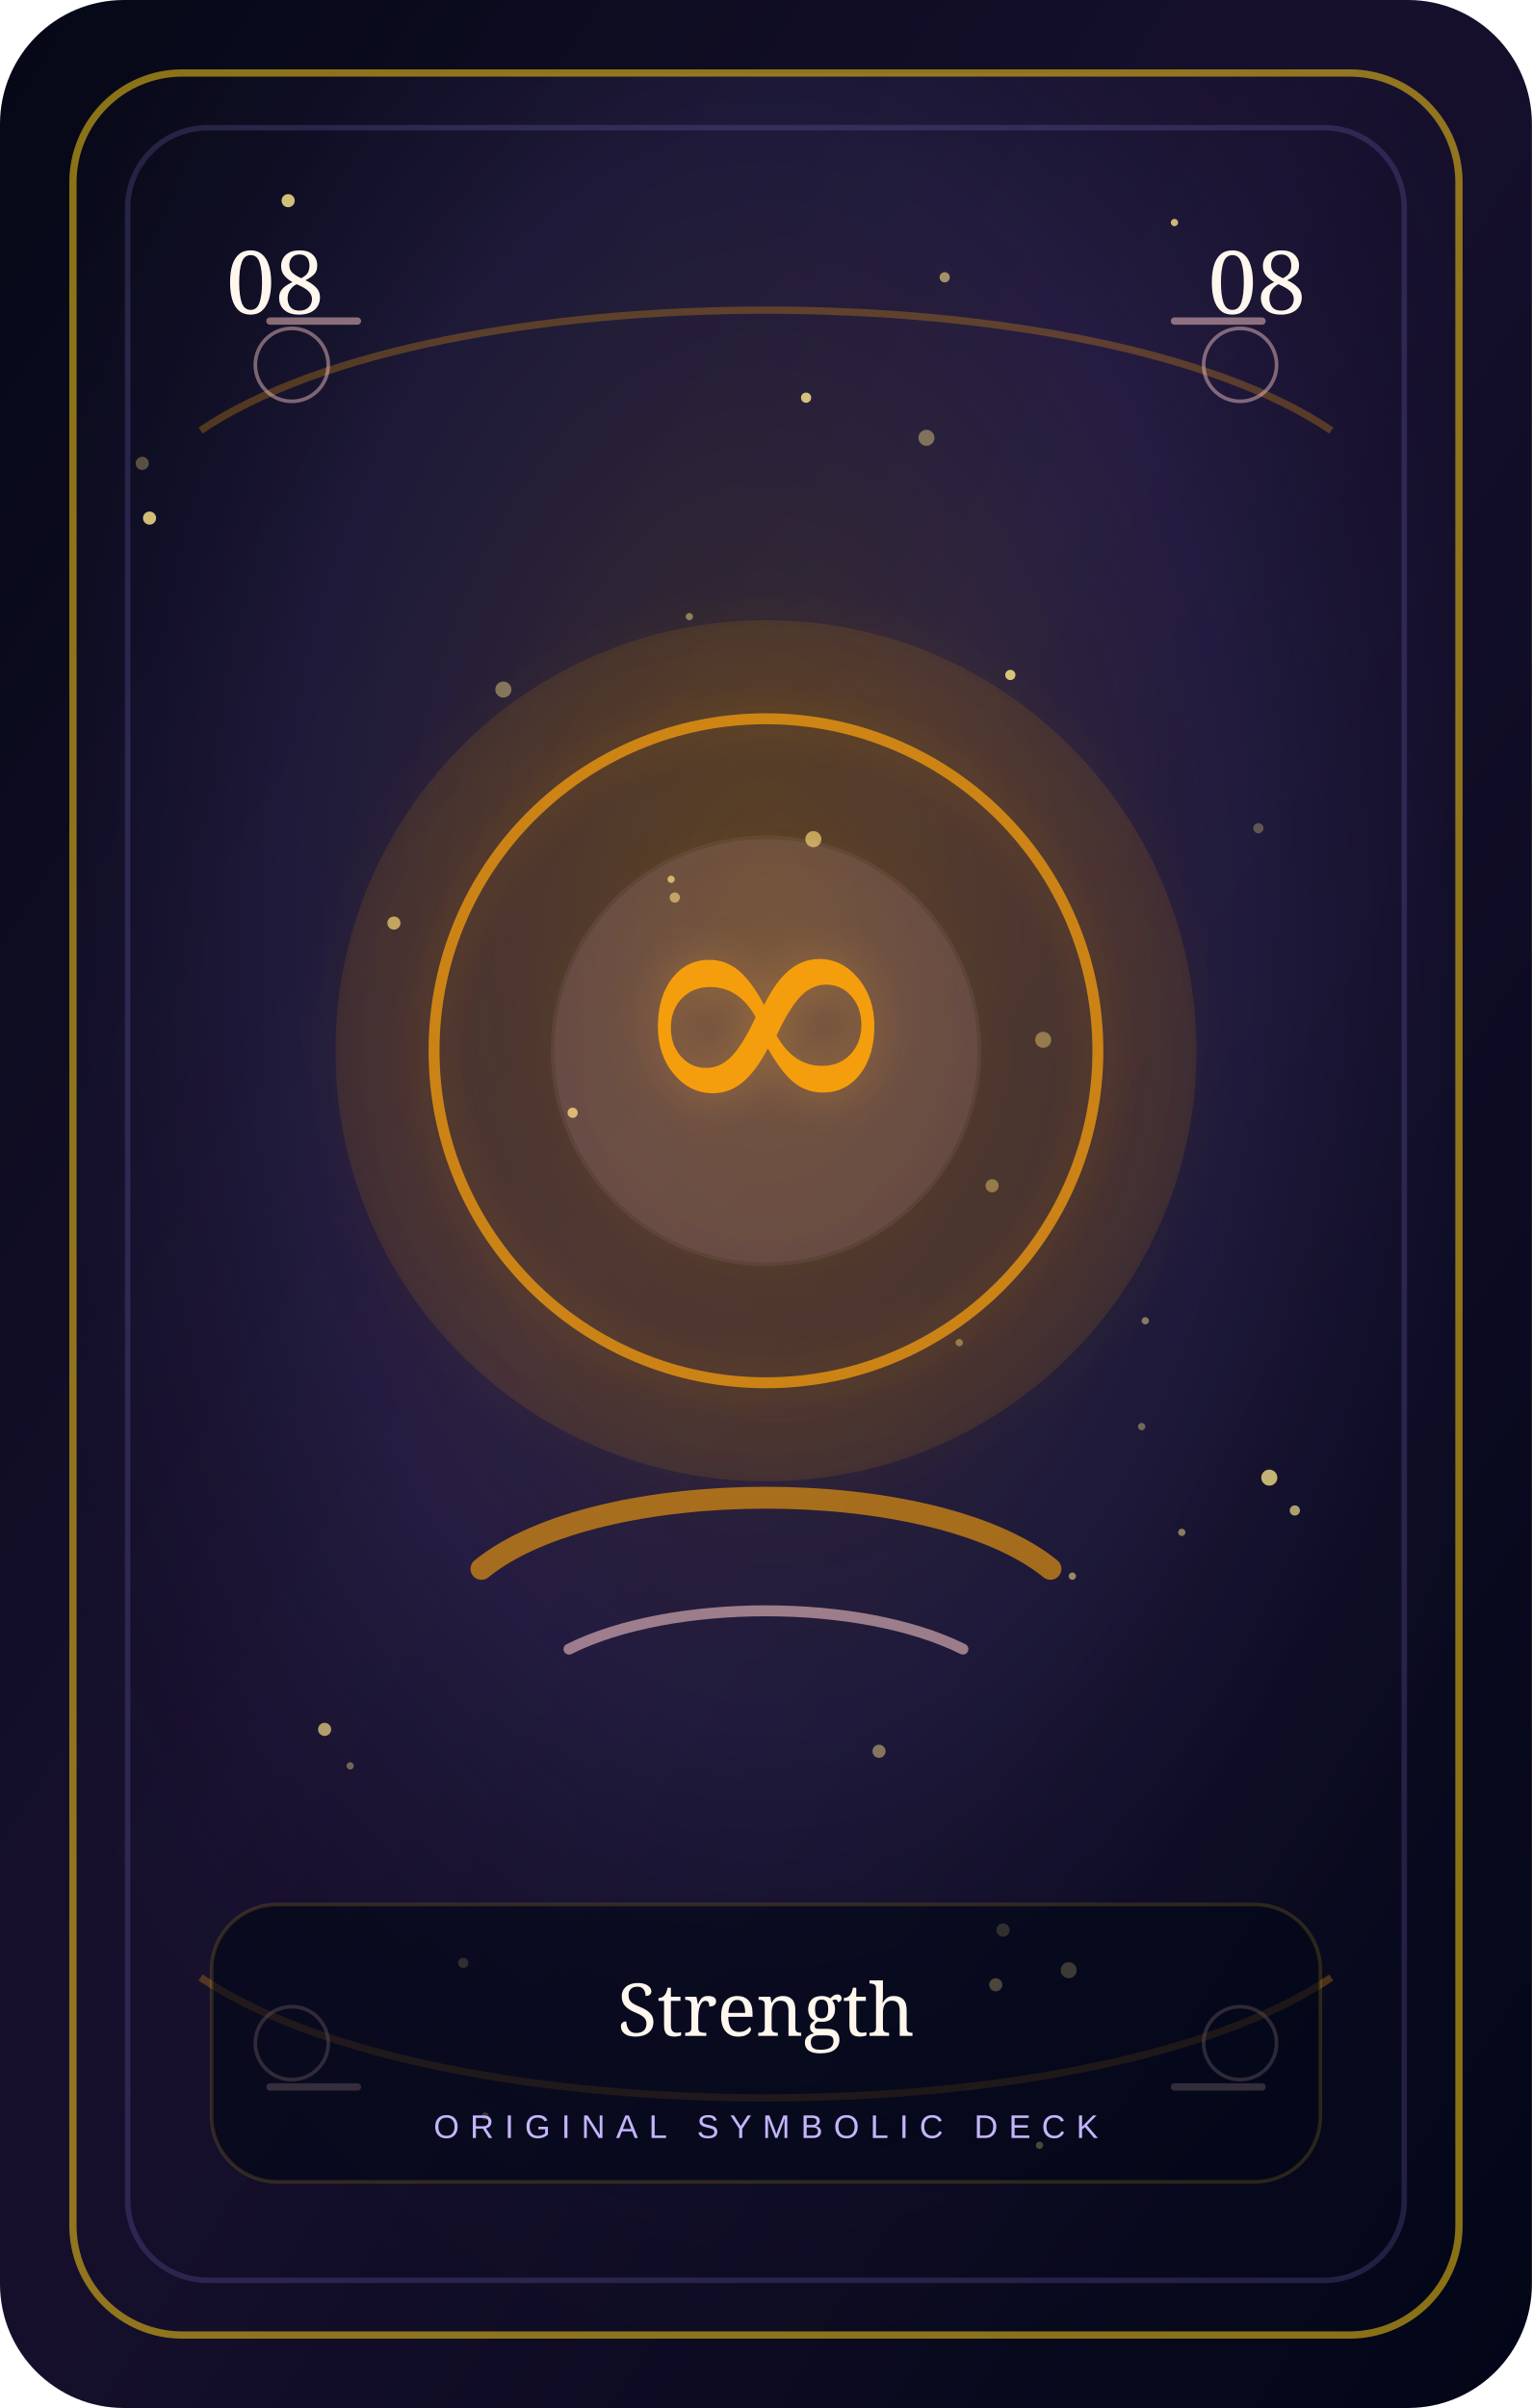
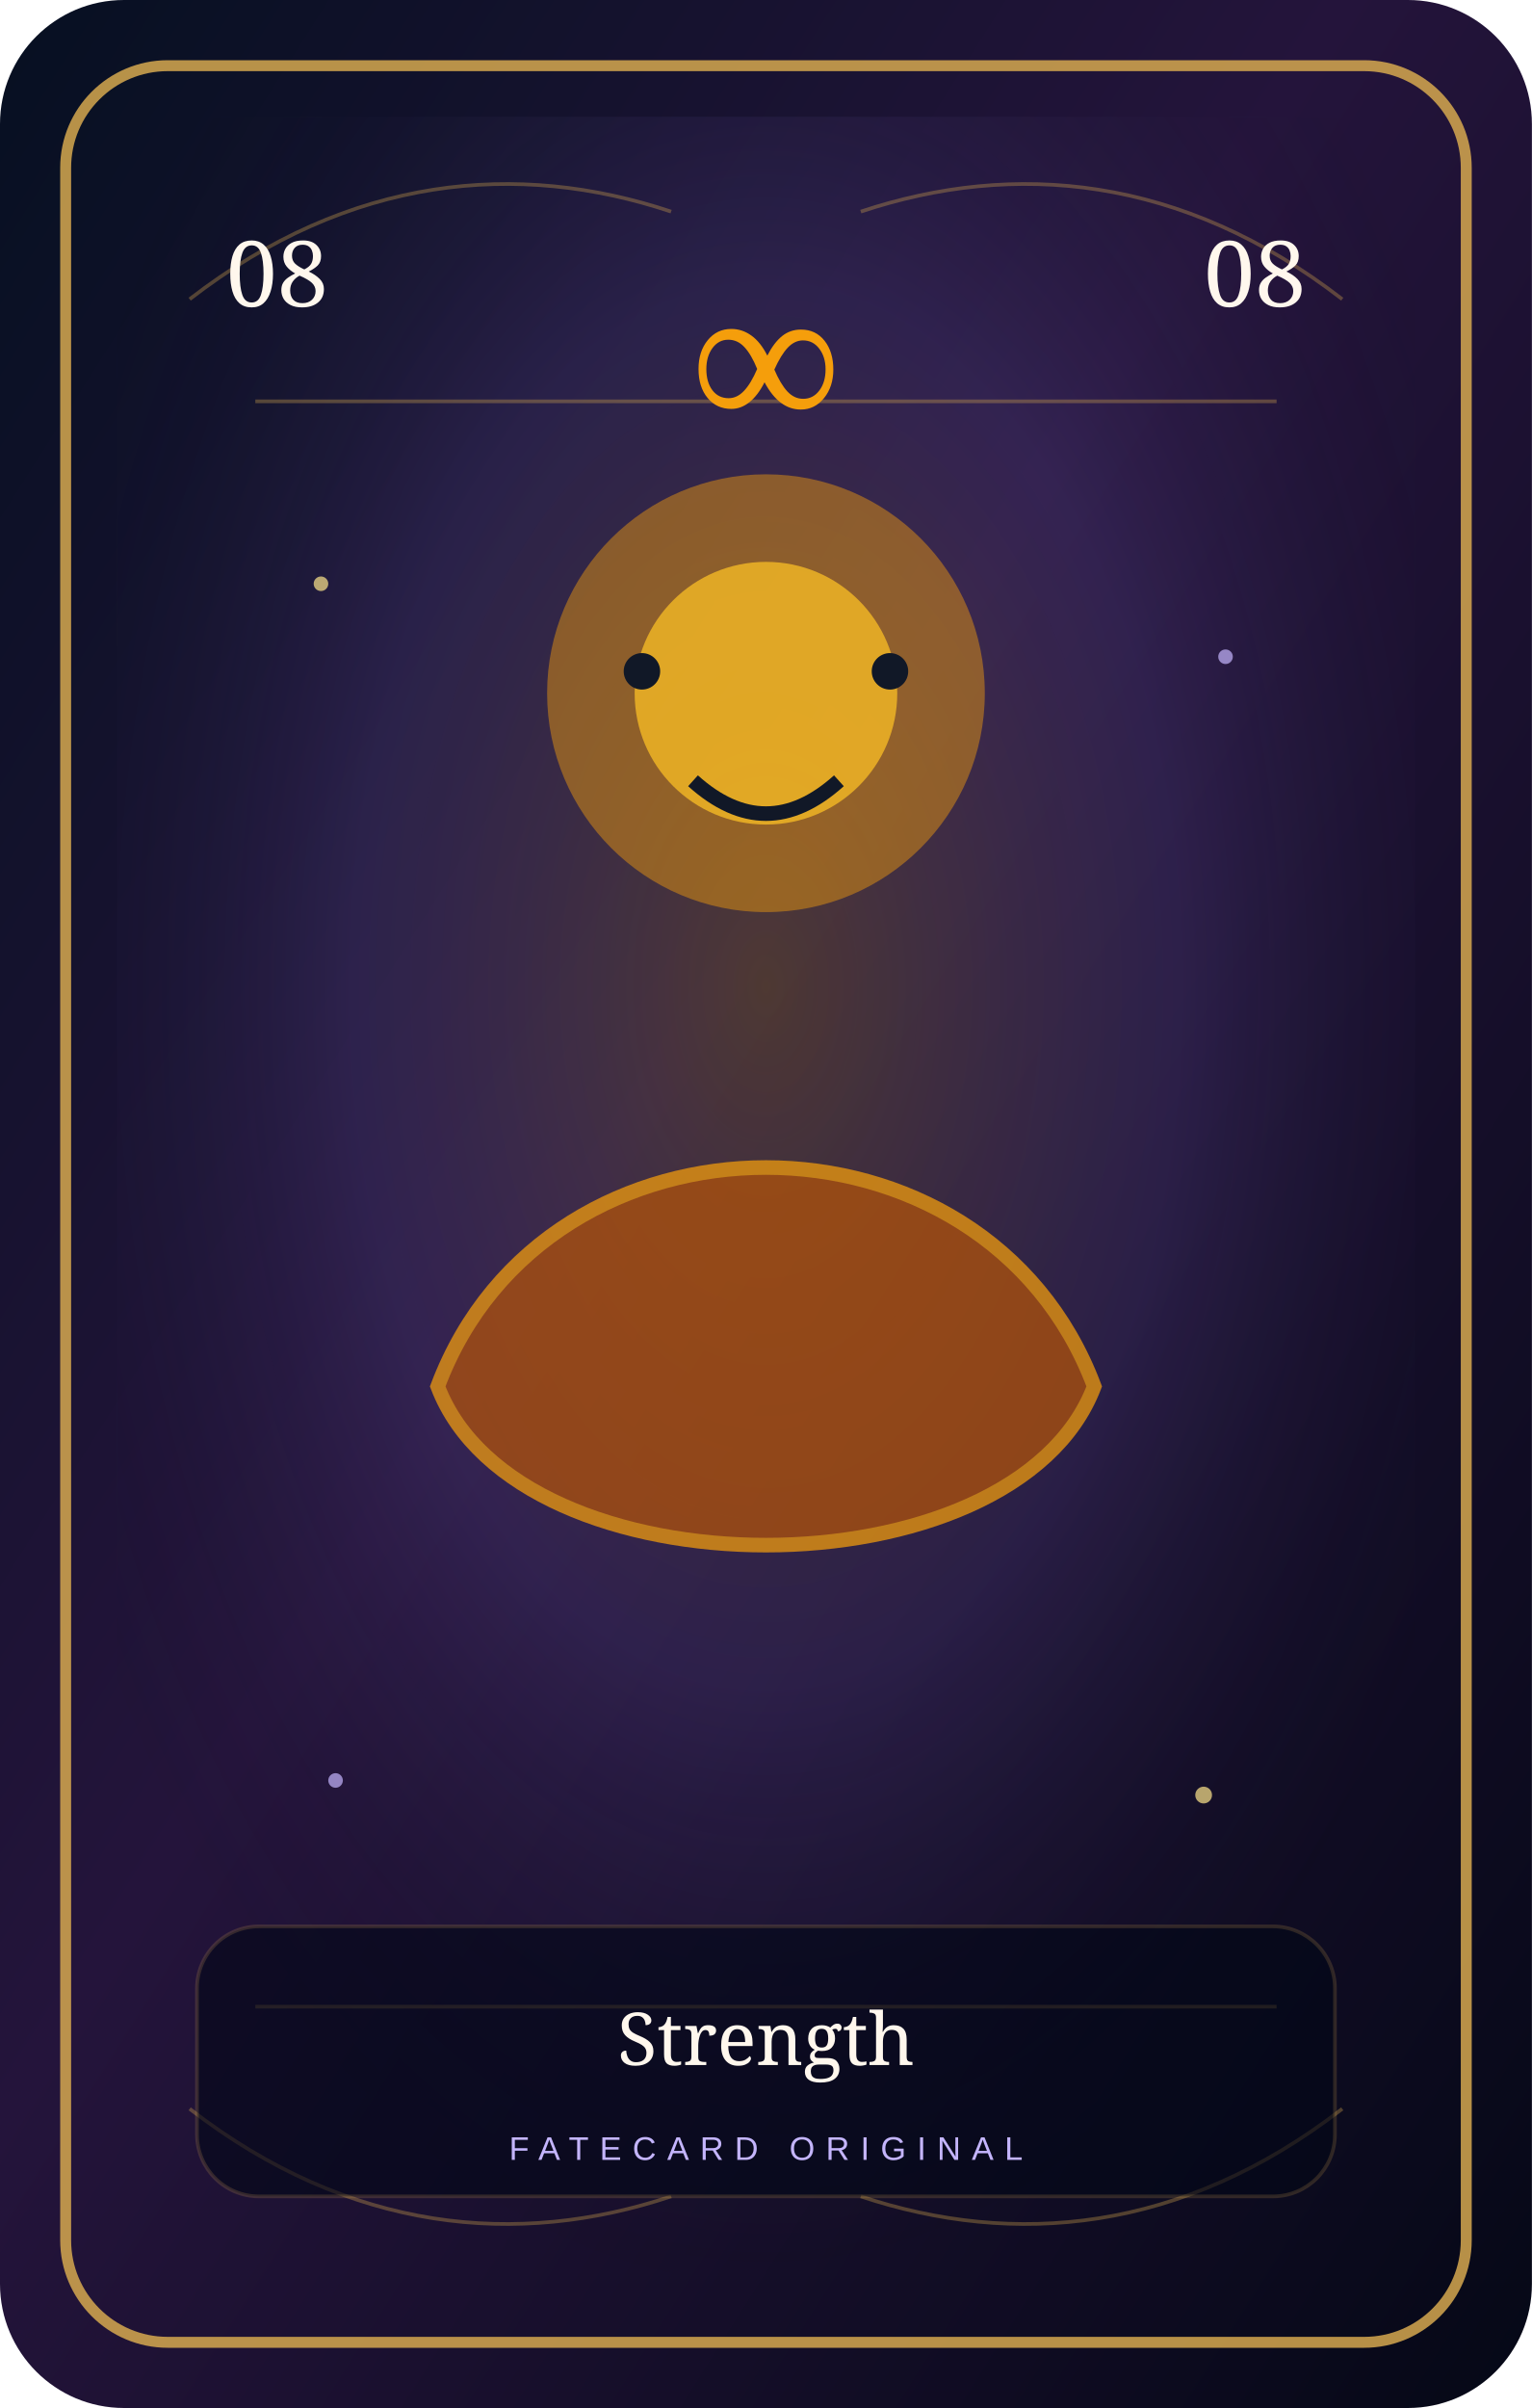
<svg xmlns="http://www.w3.org/2000/svg" width="420" height="660" viewBox="0 0 420 660" role="img" aria-label="Strength">
  <defs>
    <linearGradient id="bg" x1="0" y1="0" x2="1" y2="1">
-       <stop offset="0%" stop-color="#050816" />
-       <stop offset="45%" stop-color="#17102d" />
-       <stop offset="100%" stop-color="#020617" />
+       <stop offset="0%" stop-color="#061021" />
+       <stop offset="44%" stop-color="#24143b" />
+       <stop offset="100%" stop-color="#050816" />
    </linearGradient>
-     <radialGradient id="aura" cx="50%" cy="38%" r="68%">
-       <stop offset="0%" stop-color="#facc15" stop-opacity=".18" />
-       <stop offset="52%" stop-color="#a78bfa" stop-opacity=".10" />
-       <stop offset="100%" stop-color="#020617" stop-opacity="0" />
+     <radialGradient id="halo" cx="50%" cy="40%" r="62%">
+       <stop offset="0%" stop-color="#facc15" stop-opacity=".20" />
+       <stop offset="52%" stop-color="#a78bfa" stop-opacity=".12" />
+       <stop offset="100%" stop-color="#000" stop-opacity="0" />
    </radialGradient>
-     <filter id="glow" x="-30%" y="-30%" width="160%" height="160%">
-       <feDropShadow dx="0" dy="0" stdDeviation="6" flood-color="#f59e0b" flood-opacity=".42" />
+     <filter id="glow">
+       <feGaussianBlur stdDeviation="3" />
    </filter>
  </defs>
  <rect width="420" height="660" rx="34" fill="url(#bg)" />
-   <rect x="20" y="20" width="380" height="620" rx="30" fill="url(#aura)" stroke="#facc15" stroke-opacity=".54" stroke-width="2" />
-   <rect x="35" y="35" width="350" height="590" rx="22" fill="none" stroke="#a78bfa" stroke-opacity=".18" stroke-width="1.5" />
-   <circle cx="223" cy="230" r="2.2" fill="#fde68a" opacity="0.66" />
-   <circle cx="41" cy="142" r="1.8" fill="#fde68a" opacity="0.81" />
-   <circle cx="254" cy="120" r="2.2" fill="#fde68a" opacity="0.41" />
-   <circle cx="322" cy="61" r="1.0" fill="#fde68a" opacity="0.78" />
-   <circle cx="348" cy="405" r="2.2" fill="#fde68a" opacity="0.76" />
-   <circle cx="96" cy="484" r="1.0" fill="#fde68a" opacity="0.39" />
-   <circle cx="79" cy="55" r="1.8" fill="#fde68a" opacity="0.82" />
-   <circle cx="272" cy="325" r="1.8" fill="#fde68a" opacity="0.42" />
-   <circle cx="273" cy="544" r="1.8" fill="#fde68a" opacity="0.74" />
-   <circle cx="127" cy="538" r="1.4" fill="#fde68a" opacity="0.44" />
-   <circle cx="241" cy="480" r="1.8" fill="#fde68a" opacity="0.46" />
-   <circle cx="221" cy="109" r="1.4" fill="#fde68a" opacity="0.82" />
-   <circle cx="294" cy="432" r="1.0" fill="#fde68a" opacity="0.55" />
-   <circle cx="285" cy="588" r="1.0" fill="#fde68a" opacity="0.75" />
-   <circle cx="39" cy="127" r="1.8" fill="#fde68a" opacity="0.31" />
-   <circle cx="313" cy="391" r="1.0" fill="#fde68a" opacity="0.39" />
-   <circle cx="108" cy="253" r="1.8" fill="#fde68a" opacity="0.68" />
-   <circle cx="314" cy="362" r="1.0" fill="#fde68a" opacity="0.47" />
-   <circle cx="138" cy="189" r="2.2" fill="#fde68a" opacity="0.43" />
-   <circle cx="293" cy="540" r="2.2" fill="#fde68a" opacity="0.59" />
-   <circle cx="133" cy="580" r="1.0" fill="#fde68a" opacity="0.56" />
-   <circle cx="345" cy="227" r="1.4" fill="#fde68a" opacity="0.29" />
-   <circle cx="263" cy="368" r="1.0" fill="#fde68a" opacity="0.43" />
-   <circle cx="189" cy="169" r="1.0" fill="#fde68a" opacity="0.46" />
-   <circle cx="259" cy="76" r="1.4" fill="#fde68a" opacity="0.58" />
-   <circle cx="89" cy="474" r="1.8" fill="#fde68a" opacity="0.66" />
-   <circle cx="185" cy="246" r="1.4" fill="#fde68a" opacity="0.61" />
-   <circle cx="157" cy="305" r="1.4" fill="#fde68a" opacity="0.79" />
-   <circle cx="275" cy="529" r="1.8" fill="#fde68a" opacity="0.47" />
-   <circle cx="184" cy="241" r="1.0" fill="#fde68a" opacity="0.74" />
-   <circle cx="277" cy="185" r="1.4" fill="#fde68a" opacity="0.83" />
-   <circle cx="286" cy="285" r="2.2" fill="#fde68a" opacity="0.42" />
-   <circle cx="355" cy="414" r="1.4" fill="#fde68a" opacity="0.67" />
-   <circle cx="324" cy="420" r="1.0" fill="#fde68a" opacity="0.50" />
-   <path d="M55 118 C120 74 300 74 365 118" fill="none" stroke="#f59e0b" stroke-opacity=".28" stroke-width="2" />
-   <path d="M55 542 C120 586 300 586 365 542" fill="none" stroke="#f59e0b" stroke-opacity=".28" stroke-width="2" />
-   <path d="M74 88 L98 88 M322 88 L346 88 M74 572 L98 572 M322 572 L346 572" stroke="#fecaca" stroke-opacity=".50" stroke-width="2" stroke-linecap="round" />
-   <circle cx="80" cy="100" r="10" fill="none" stroke="#fecaca" stroke-opacity=".45" />
-   <circle cx="340" cy="100" r="10" fill="none" stroke="#fecaca" stroke-opacity=".45" />
-   <circle cx="80" cy="560" r="10" fill="none" stroke="#fecaca" stroke-opacity=".45" />
-   <circle cx="340" cy="560" r="10" fill="none" stroke="#fecaca" stroke-opacity=".45" />
-   <g filter="url(#glow)">
-     <circle cx="210" cy="288" r="118" fill="#f59e0b" opacity=".11" />
-     <circle cx="210" cy="288" r="91" fill="none" stroke="#f59e0b" stroke-width="3" stroke-opacity=".74" />
-     <circle cx="210" cy="288" r="58" fill="#fecaca" opacity=".12" stroke="#fecaca" stroke-width="2" stroke-opacity=".55" />
-     <text x="210" y="310" text-anchor="middle" font-size="96" font-family="Georgia, serif" fill="#f59e0b">∞</text>
+   <rect x="18" y="18" width="384" height="624" rx="28" fill="none" stroke="#d6a84f" stroke-width="3" stroke-opacity=".85" />
+   <rect x="32" y="32" width="356" height="596" rx="22" fill="url(#halo)" />
+   <g fill="none" stroke="#d6a84f" stroke-opacity=".34">
+     <path d="M52 82 C96 48,142 44,184 58" />
+     <path d="M236 58 C278 44,324 48,368 82" />
+     <path d="M52 578 C96 612,142 616,184 602" />
+     <path d="M236 602 C278 616,324 612,368 578" />
+     <path d="M70 110 H350 M70 550 H350" />
  </g>
-   <path d="M132 430 C164 404, 256 404, 288 430" fill="none" stroke="#f59e0b" stroke-width="6" stroke-linecap="round" stroke-opacity=".62" />
-   <path d="M156 452 C184 438, 236 438, 264 452" fill="none" stroke="#fecaca" stroke-width="3" stroke-linecap="round" stroke-opacity=".56" />
-   <text x="62" y="86" font-size="24" font-family="Georgia, serif" fill="#fff7ed">08</text>
-   <text x="358" y="86" text-anchor="end" font-size="24" font-family="Georgia, serif" fill="#fff7ed">08</text>
-   <rect x="58" y="522" width="304" height="76" rx="18" fill="#020617" opacity=".62" stroke="#facc15" stroke-opacity=".24" />
-   <text x="210" y="558" text-anchor="middle" font-size="20" font-family="Georgia, serif" fill="#fff7ed">Strength</text>
-   <text x="210" y="586" text-anchor="middle" font-size="9" font-family="Arial, sans-serif" letter-spacing="3" fill="#c4b5fd">ORIGINAL SYMBOLIC DECK</text>
+   <text x="62" y="84" font-size="25" fill="#fff7ed" font-family="Georgia,serif">08</text>
+   <text x="358" y="84" text-anchor="end" font-size="25" fill="#fff7ed" font-family="Georgia,serif">08</text>
+   <g>
+     <circle cx="210" cy="190" r="60" fill="#f59e0b" opacity=".45" />
+     <circle cx="210" cy="190" r="36" fill="#fbbf24" opacity=".75" />
+     <path d="M120 380 C150 300,270 300,300 380 C278 438,142 438,120 380 Z" fill="#b45309" opacity=".72" stroke="#f59e0b" stroke-width="4" />
+     <circle cx="176" cy="184" r="5" fill="#111827" />
+     <circle cx="244" cy="184" r="5" fill="#111827" />
+     <path d="M190 214 Q210 232 230 214" stroke="#111827" stroke-width="4" fill="none" />
+     <text x="210" y="118" text-anchor="middle" font-size="58" fill="#f59e0b">∞</text>
+   </g>
+   <g opacity=".7">
+     <circle cx="88" cy="160" r="2" fill="#fde68a" />
+     <circle cx="336" cy="180" r="2" fill="#c4b5fd" />
+     <circle cx="330" cy="492" r="2.3" fill="#fde68a" />
+     <circle cx="92" cy="488" r="2" fill="#c4b5fd" />
+   </g>
+   <rect x="54" y="528" width="312" height="74" rx="17" fill="#020617" opacity=".62" stroke="#d6a84f" stroke-opacity=".30" />
+   <text x="210" y="566" text-anchor="middle" font-size="20" font-family="Georgia,serif" fill="#fff7ed">Strength</text>
+   <text x="210" y="592" text-anchor="middle" font-size="9" font-family="Arial,sans-serif" letter-spacing="3" fill="#c4b5fd">FATECARD ORIGINAL</text>
</svg>
